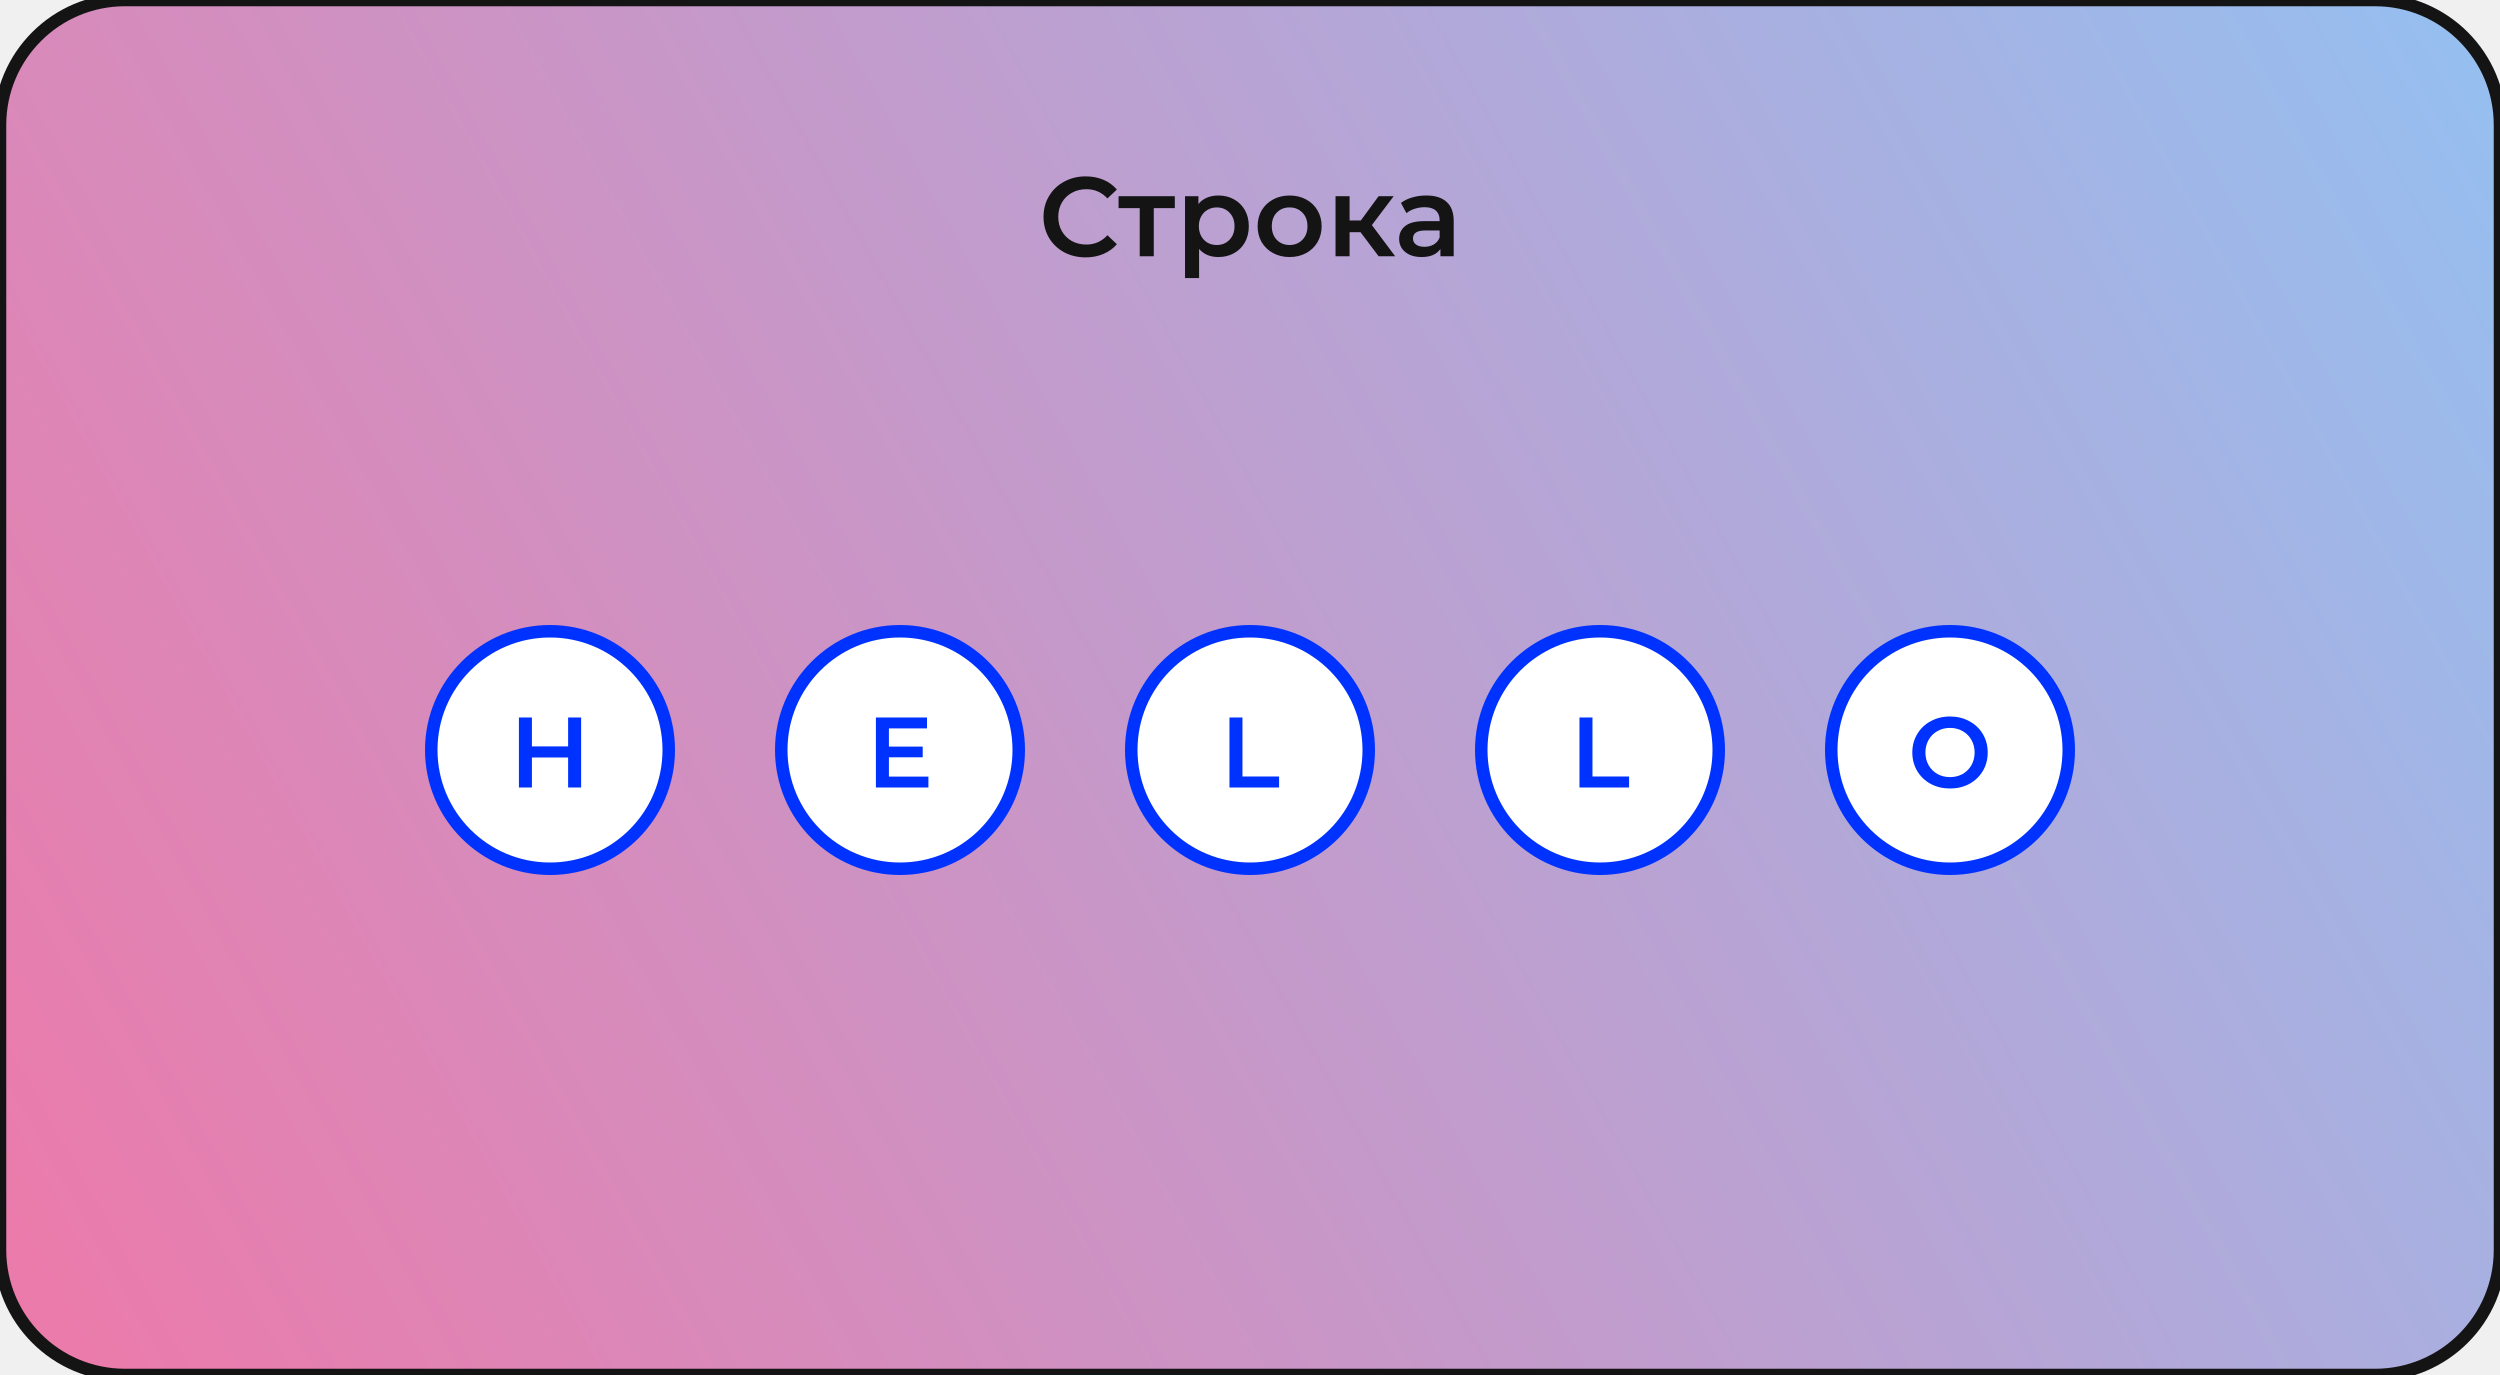
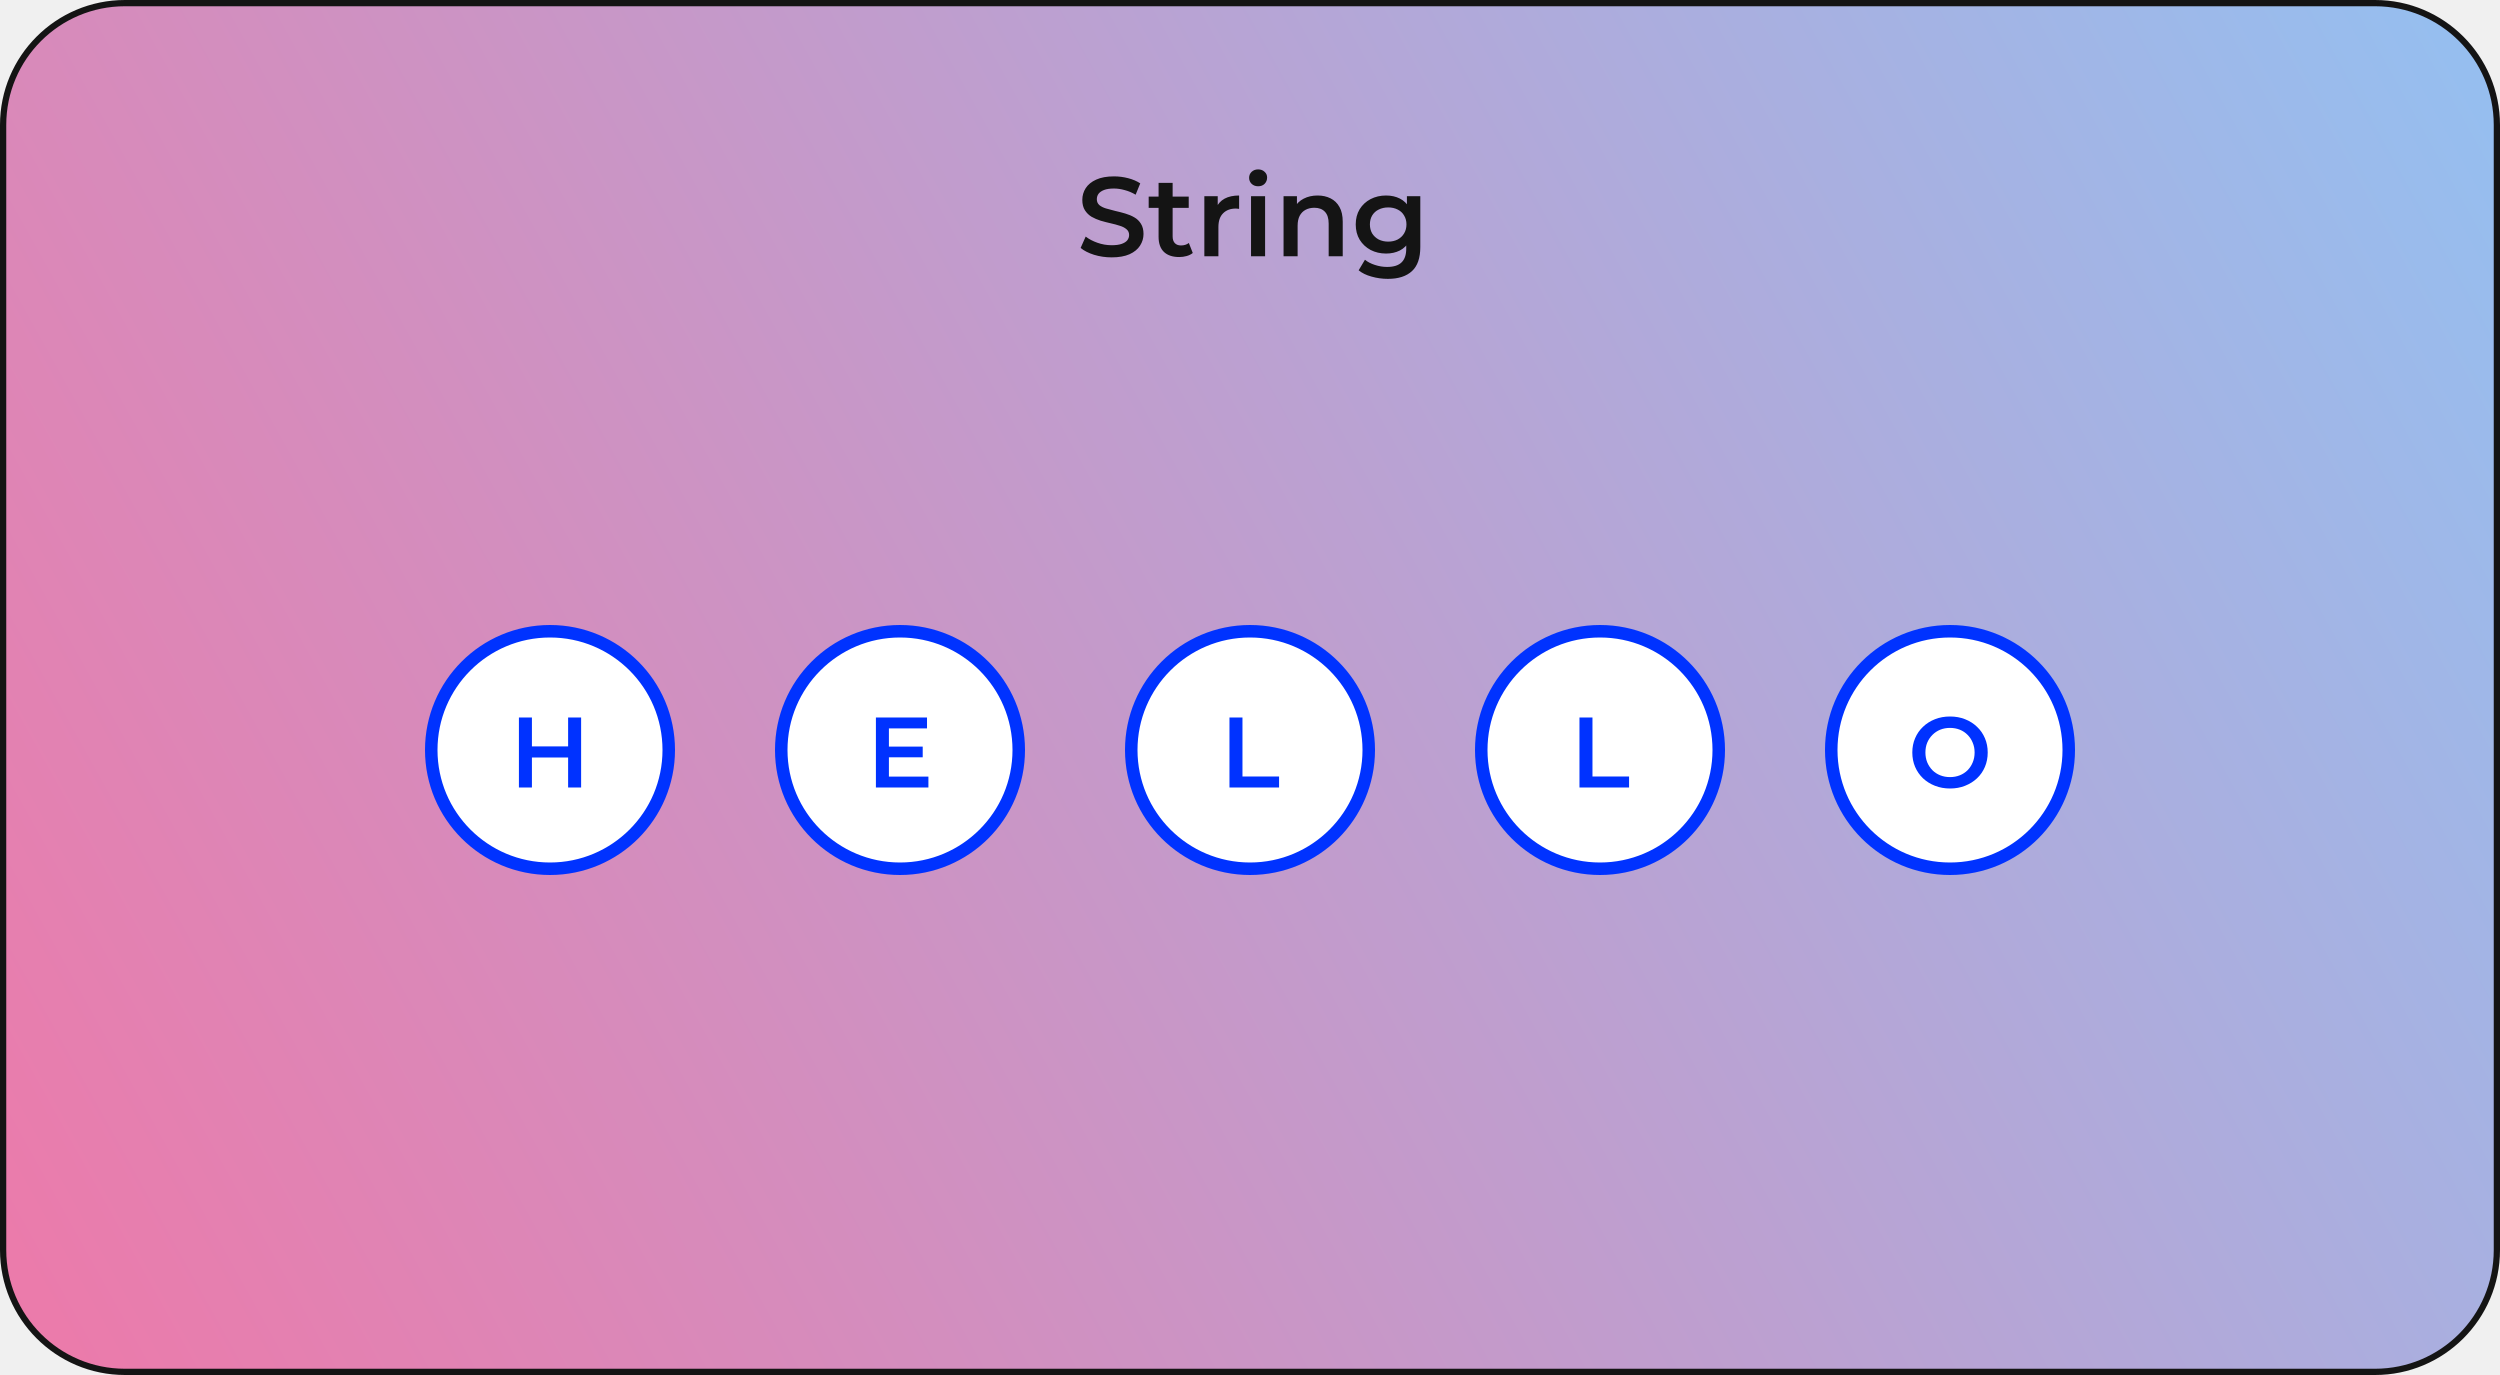
<svg xmlns="http://www.w3.org/2000/svg" width="400" height="220" viewBox="0 0 400 220" fill="none">
-   <path d="M0 20C0 8.954 8.954 0 20 0H380C391.046 0 400 8.954 400 20V200C400 211.046 391.046 220 380 220H20C8.954 220 0 211.046 0 200V20Z" fill="url(#paint0_linear_107_207306)" />
+   <rect x="0.5" y="0.5" width="399" height="219" rx="19.5" fill="url(#paint0_linear_154_3164)" />
  <rect x="69" y="101" width="38" height="38" rx="19" fill="white" />
-   <path d="M92.979 114.8V126H90.899V121.2H85.107V126H83.027V114.8H85.107V119.424H90.899V114.8H92.979Z" fill="#0032FF" />
+   <path d="M90.899 114.8H92.979V126H90.899V114.8ZM85.107 126H83.027V114.8H85.107V126ZM91.059 121.2H84.931V119.424H91.059V121.2Z" fill="#0032FF" />
  <rect x="69" y="101" width="38" height="38" rx="19" stroke="#0032FF" stroke-width="2" />
  <rect x="125" y="101" width="38" height="38" rx="19" fill="white" />
-   <path d="M148.545 124.256V126H140.145V114.8H148.321V116.544H142.225V119.456H147.633V121.168H142.225V124.256H148.545Z" fill="#0032FF" />
+   <path d="M142.065 119.456H147.633V121.168H142.065V119.456ZM142.225 124.256H148.545V126H140.145V114.8H148.321V116.544H142.225V124.256Z" fill="#0032FF" />
  <rect x="125" y="101" width="38" height="38" rx="19" stroke="#0032FF" stroke-width="2" />
  <rect x="181" y="101" width="38" height="38" rx="19" fill="white" />
-   <path d="M196.715 114.8H198.795V124.24H204.651V126H196.715V114.8Z" fill="#0032FF" />
+   <path d="M196.715 126V114.8H198.795V124.24H204.651V126H196.715Z" fill="#0032FF" />
  <rect x="181" y="101" width="38" height="38" rx="19" stroke="#0032FF" stroke-width="2" />
  <rect x="237" y="101" width="38" height="38" rx="19" fill="white" />
-   <path d="M252.715 114.8H254.795V124.24H260.651V126H252.715V114.8Z" fill="#0032FF" />
+   <path d="M252.715 126V114.8H254.795V124.24H260.651V126H252.715Z" fill="#0032FF" />
  <rect x="237" y="101" width="38" height="38" rx="19" stroke="#0032FF" stroke-width="2" />
  <rect x="293" y="101" width="38" height="38" rx="19" fill="white" />
-   <path d="M312.002 126.16C310.86 126.16 309.831 125.915 308.914 125.424C307.996 124.923 307.276 124.235 306.754 123.36C306.231 122.475 305.97 121.488 305.97 120.4C305.97 119.312 306.231 118.331 306.754 117.456C307.276 116.571 307.996 115.883 308.914 115.392C309.831 114.891 310.86 114.64 312.002 114.64C313.143 114.64 314.172 114.891 315.09 115.392C316.007 115.883 316.727 116.565 317.25 117.44C317.772 118.315 318.034 119.301 318.034 120.4C318.034 121.499 317.772 122.485 317.25 123.36C316.727 124.235 316.007 124.923 315.09 125.424C314.172 125.915 313.143 126.16 312.002 126.16ZM312.002 124.336C312.748 124.336 313.42 124.171 314.018 123.84C314.615 123.499 315.084 123.029 315.426 122.432C315.767 121.824 315.938 121.147 315.938 120.4C315.938 119.653 315.767 118.981 315.426 118.384C315.084 117.776 314.615 117.307 314.018 116.976C313.42 116.635 312.748 116.464 312.002 116.464C311.255 116.464 310.583 116.635 309.986 116.976C309.388 117.307 308.919 117.776 308.578 118.384C308.236 118.981 308.066 119.653 308.066 120.4C308.066 121.147 308.236 121.824 308.578 122.432C308.919 123.029 309.388 123.499 309.986 123.84C310.583 124.171 311.255 124.336 312.002 124.336Z" fill="#0032FF" />
+   <path d="M312.018 126.16C311.143 126.16 310.338 126.016 309.602 125.728C308.866 125.44 308.226 125.04 307.682 124.528C307.138 124.005 306.716 123.397 306.418 122.704C306.119 122 305.97 121.232 305.97 120.4C305.97 119.568 306.119 118.805 306.418 118.112C306.716 117.408 307.138 116.8 307.682 116.288C308.226 115.765 308.866 115.36 309.602 115.072C310.338 114.784 311.138 114.64 312.002 114.64C312.876 114.64 313.676 114.784 314.402 115.072C315.138 115.36 315.778 115.765 316.322 116.288C316.866 116.8 317.287 117.408 317.586 118.112C317.884 118.805 318.034 119.568 318.034 120.4C318.034 121.232 317.884 122 317.586 122.704C317.287 123.408 316.866 124.016 316.322 124.528C315.778 125.04 315.138 125.44 314.402 125.728C313.676 126.016 312.882 126.16 312.018 126.16ZM312.002 124.336C312.567 124.336 313.09 124.24 313.57 124.048C314.05 123.856 314.466 123.584 314.818 123.232C315.17 122.869 315.442 122.453 315.634 121.984C315.836 121.504 315.938 120.976 315.938 120.4C315.938 119.824 315.836 119.301 315.634 118.832C315.442 118.352 315.17 117.936 314.818 117.584C314.466 117.221 314.05 116.944 313.57 116.752C313.09 116.56 312.567 116.464 312.002 116.464C311.436 116.464 310.914 116.56 310.434 116.752C309.964 116.944 309.548 117.221 309.186 117.584C308.834 117.936 308.556 118.352 308.354 118.832C308.162 119.301 308.066 119.824 308.066 120.4C308.066 120.965 308.162 121.488 308.354 121.968C308.556 122.448 308.834 122.869 309.186 123.232C309.538 123.584 309.954 123.856 310.434 124.048C310.914 124.24 311.436 124.336 312.002 124.336Z" fill="#0032FF" />
  <rect x="293" y="101" width="38" height="38" rx="19" stroke="#0032FF" stroke-width="2" />
-   <path d="M173.696 41.18C172.424 41.18 171.272 40.904 170.24 40.352C169.22 39.788 168.416 39.014 167.828 38.03C167.252 37.046 166.964 35.936 166.964 34.7C166.964 33.464 167.258 32.354 167.846 31.37C168.434 30.386 169.238 29.618 170.258 29.066C171.29 28.502 172.442 28.22 173.714 28.22C174.746 28.22 175.688 28.4 176.54 28.76C177.392 29.12 178.112 29.642 178.7 30.326L177.188 31.748C176.276 30.764 175.154 30.272 173.822 30.272C172.958 30.272 172.184 30.464 171.5 30.848C170.816 31.22 170.282 31.742 169.898 32.414C169.514 33.086 169.322 33.848 169.322 34.7C169.322 35.552 169.514 36.314 169.898 36.986C170.282 37.658 170.816 38.186 171.5 38.57C172.184 38.942 172.958 39.128 173.822 39.128C175.154 39.128 176.276 38.63 177.188 37.634L178.7 39.074C178.112 39.758 177.386 40.28 176.522 40.64C175.67 41 174.728 41.18 173.696 41.18ZM187.971 33.296H184.605V41H182.355V33.296H178.971V31.388H187.971V33.296ZM194.931 31.28C195.867 31.28 196.701 31.484 197.433 31.892C198.177 32.3 198.759 32.876 199.179 33.62C199.599 34.364 199.809 35.222 199.809 36.194C199.809 37.166 199.599 38.03 199.179 38.786C198.759 39.53 198.177 40.106 197.433 40.514C196.701 40.922 195.867 41.126 194.931 41.126C193.635 41.126 192.609 40.694 191.853 39.83V44.492H189.603V31.388H191.745V32.648C192.117 32.192 192.573 31.85 193.113 31.622C193.665 31.394 194.271 31.28 194.931 31.28ZM194.679 39.2C195.507 39.2 196.185 38.924 196.713 38.372C197.253 37.82 197.523 37.094 197.523 36.194C197.523 35.294 197.253 34.568 196.713 34.016C196.185 33.464 195.507 33.188 194.679 33.188C194.139 33.188 193.653 33.314 193.221 33.566C192.789 33.806 192.447 34.154 192.195 34.61C191.943 35.066 191.817 35.594 191.817 36.194C191.817 36.794 191.943 37.322 192.195 37.778C192.447 38.234 192.789 38.588 193.221 38.84C193.653 39.08 194.139 39.2 194.679 39.2ZM206.332 41.126C205.36 41.126 204.484 40.916 203.704 40.496C202.924 40.076 202.312 39.494 201.868 38.75C201.436 37.994 201.22 37.142 201.22 36.194C201.22 35.246 201.436 34.4 201.868 33.656C202.312 32.912 202.924 32.33 203.704 31.91C204.484 31.49 205.36 31.28 206.332 31.28C207.316 31.28 208.198 31.49 208.978 31.91C209.758 32.33 210.364 32.912 210.796 33.656C211.24 34.4 211.462 35.246 211.462 36.194C211.462 37.142 211.24 37.994 210.796 38.75C210.364 39.494 209.758 40.076 208.978 40.496C208.198 40.916 207.316 41.126 206.332 41.126ZM206.332 39.2C207.16 39.2 207.844 38.924 208.384 38.372C208.924 37.82 209.194 37.094 209.194 36.194C209.194 35.294 208.924 34.568 208.384 34.016C207.844 33.464 207.16 33.188 206.332 33.188C205.504 33.188 204.82 33.464 204.28 34.016C203.752 34.568 203.488 35.294 203.488 36.194C203.488 37.094 203.752 37.82 204.28 38.372C204.82 38.924 205.504 39.2 206.332 39.2ZM217.681 37.148H215.935V41H213.685V31.388H215.935V35.276H217.735L220.579 31.388H222.991L219.499 36.014L223.225 41H220.579L217.681 37.148ZM228.218 31.28C229.634 31.28 230.714 31.622 231.458 32.306C232.214 32.978 232.592 33.998 232.592 35.366V41H230.468V39.83C230.192 40.25 229.796 40.574 229.28 40.802C228.776 41.018 228.164 41.126 227.444 41.126C226.724 41.126 226.094 41.006 225.554 40.766C225.014 40.514 224.594 40.172 224.294 39.74C224.006 39.296 223.862 38.798 223.862 38.246C223.862 37.382 224.18 36.692 224.816 36.176C225.464 35.648 226.478 35.384 227.858 35.384H230.342V35.24C230.342 34.568 230.138 34.052 229.73 33.692C229.334 33.332 228.74 33.152 227.948 33.152C227.408 33.152 226.874 33.236 226.346 33.404C225.83 33.572 225.392 33.806 225.032 34.106L224.15 32.468C224.654 32.084 225.26 31.79 225.968 31.586C226.676 31.382 227.426 31.28 228.218 31.28ZM227.912 39.488C228.476 39.488 228.974 39.362 229.406 39.11C229.85 38.846 230.162 38.474 230.342 37.994V36.878H228.02C226.724 36.878 226.076 37.304 226.076 38.156C226.076 38.564 226.238 38.888 226.562 39.128C226.886 39.368 227.336 39.488 227.912 39.488Z" fill="#141414" />
-   <path d="M20 1H380V-1H20V1ZM399 20V200H401V20H399ZM380 219H20V221H380V219ZM1 200V20H-1V200H1ZM20 219C9.507 219 1 210.493 1 200H-1C-1 211.598 8.402 221 20 221V219ZM399 200C399 210.493 390.493 219 380 219V221C391.598 221 401 211.598 401 200H399ZM380 1C390.493 1 399 9.507 399 20H401C401 8.402 391.598 -1 380 -1V1ZM20 -1C8.402 -1 -1 8.402 -1 20H1C1 9.507 9.507 1 20 1V-1Z" fill="#141414" />
+   <path d="M177.868 41.18C176.884 41.18 175.942 41.042 175.042 40.766C174.142 40.478 173.428 40.112 172.9 39.668L173.71 37.85C174.214 38.246 174.838 38.576 175.582 38.84C176.326 39.104 177.088 39.236 177.868 39.236C178.528 39.236 179.062 39.164 179.47 39.02C179.878 38.876 180.178 38.684 180.37 38.444C180.562 38.192 180.658 37.91 180.658 37.598C180.658 37.214 180.52 36.908 180.244 36.68C179.968 36.44 179.608 36.254 179.164 36.122C178.732 35.978 178.246 35.846 177.706 35.726C177.178 35.606 176.644 35.468 176.104 35.312C175.576 35.144 175.09 34.934 174.646 34.682C174.214 34.418 173.86 34.07 173.584 33.638C173.308 33.206 173.17 32.654 173.17 31.982C173.17 31.298 173.35 30.674 173.71 30.11C174.082 29.534 174.64 29.078 175.384 28.742C176.14 28.394 177.094 28.22 178.246 28.22C179.002 28.22 179.752 28.316 180.496 28.508C181.24 28.7 181.888 28.976 182.44 29.336L181.702 31.154C181.138 30.818 180.556 30.572 179.956 30.416C179.356 30.248 178.78 30.164 178.228 30.164C177.58 30.164 177.052 30.242 176.644 30.398C176.248 30.554 175.954 30.758 175.762 31.01C175.582 31.262 175.492 31.55 175.492 31.874C175.492 32.258 175.624 32.57 175.888 32.81C176.164 33.038 176.518 33.218 176.95 33.35C177.394 33.482 177.886 33.614 178.426 33.746C178.966 33.866 179.5 34.004 180.028 34.16C180.568 34.316 181.054 34.52 181.486 34.772C181.93 35.024 182.284 35.366 182.548 35.798C182.824 36.23 182.962 36.776 182.962 37.436C182.962 38.108 182.776 38.732 182.404 39.308C182.044 39.872 181.486 40.328 180.73 40.676C179.974 41.012 179.02 41.18 177.868 41.18ZM188.684 41.126C187.628 41.126 186.812 40.856 186.236 40.316C185.66 39.764 185.372 38.954 185.372 37.886V29.264H187.622V37.832C187.622 38.288 187.736 38.642 187.964 38.894C188.204 39.146 188.534 39.272 188.954 39.272C189.458 39.272 189.878 39.14 190.214 38.876L190.844 40.478C190.58 40.694 190.256 40.856 189.872 40.964C189.488 41.072 189.092 41.126 188.684 41.126ZM183.788 33.26V31.46H190.196V33.26H183.788ZM192.695 41V31.388H194.837V34.034L194.585 33.26C194.873 32.612 195.323 32.12 195.935 31.784C196.559 31.448 197.333 31.28 198.257 31.28V33.422C198.161 33.398 198.071 33.386 197.987 33.386C197.903 33.374 197.819 33.368 197.735 33.368C196.883 33.368 196.205 33.62 195.701 34.124C195.197 34.616 194.945 35.354 194.945 36.338V41H192.695ZM200.165 41V31.388H202.415V41H200.165ZM201.299 29.804C200.879 29.804 200.531 29.672 200.255 29.408C199.991 29.144 199.859 28.826 199.859 28.454C199.859 28.07 199.991 27.752 200.255 27.5C200.531 27.236 200.879 27.104 201.299 27.104C201.719 27.104 202.061 27.23 202.325 27.482C202.601 27.722 202.739 28.028 202.739 28.4C202.739 28.796 202.607 29.132 202.343 29.408C202.079 29.672 201.731 29.804 201.299 29.804ZM210.823 31.28C211.591 31.28 212.275 31.43 212.875 31.73C213.487 32.03 213.967 32.492 214.315 33.116C214.663 33.728 214.837 34.52 214.837 35.492V41H212.587V35.78C212.587 34.928 212.383 34.292 211.975 33.872C211.579 33.452 211.021 33.242 210.301 33.242C209.773 33.242 209.305 33.35 208.897 33.566C208.489 33.782 208.171 34.106 207.943 34.538C207.727 34.958 207.619 35.492 207.619 36.14V41H205.369V31.388H207.511V33.98L207.133 33.188C207.469 32.576 207.955 32.108 208.591 31.784C209.239 31.448 209.983 31.28 210.823 31.28ZM222.064 44.618C221.176 44.618 220.306 44.498 219.454 44.258C218.614 44.03 217.924 43.694 217.384 43.25L218.392 41.558C218.812 41.906 219.34 42.182 219.976 42.386C220.624 42.602 221.278 42.71 221.938 42.71C222.994 42.71 223.768 42.464 224.26 41.972C224.752 41.492 224.998 40.766 224.998 39.794V38.084L225.178 35.906L225.106 33.728V31.388H227.248V39.542C227.248 41.282 226.804 42.56 225.916 43.376C225.028 44.204 223.744 44.618 222.064 44.618ZM221.776 40.568C220.864 40.568 220.036 40.376 219.292 39.992C218.56 39.596 217.978 39.05 217.546 38.354C217.126 37.658 216.916 36.842 216.916 35.906C216.916 34.982 217.126 34.172 217.546 33.476C217.978 32.78 218.56 32.24 219.292 31.856C220.036 31.472 220.864 31.28 221.776 31.28C222.592 31.28 223.324 31.442 223.972 31.766C224.62 32.09 225.136 32.594 225.52 33.278C225.916 33.962 226.114 34.838 226.114 35.906C226.114 36.974 225.916 37.856 225.52 38.552C225.136 39.236 224.62 39.746 223.972 40.082C223.324 40.406 222.592 40.568 221.776 40.568ZM222.118 38.66C222.682 38.66 223.186 38.546 223.63 38.318C224.074 38.078 224.416 37.754 224.656 37.346C224.908 36.926 225.034 36.446 225.034 35.906C225.034 35.366 224.908 34.892 224.656 34.484C224.416 34.064 224.074 33.746 223.63 33.53C223.186 33.302 222.682 33.188 222.118 33.188C221.554 33.188 221.044 33.302 220.588 33.53C220.144 33.746 219.796 34.064 219.544 34.484C219.304 34.892 219.184 35.366 219.184 35.906C219.184 36.446 219.304 36.926 219.544 37.346C219.796 37.754 220.144 38.078 220.588 38.318C221.044 38.546 221.554 38.66 222.118 38.66Z" fill="#141414" />
+   <rect x="0.5" y="0.5" width="399" height="219" rx="19.5" stroke="#141414" />
  <defs>
-     <linearGradient id="paint0_linear_107_207306" x1="479" y1="-48" x2="-80.5" y2="263.5" gradientUnits="userSpaceOnUse">
+     <linearGradient id="paint0_linear_154_3164" x1="479" y1="-48" x2="-80.5" y2="263.5" gradientUnits="userSpaceOnUse">
      <stop stop-color="#82CEFF" />
      <stop offset="1" stop-color="#FF6B9B" />
    </linearGradient>
  </defs>
</svg>
